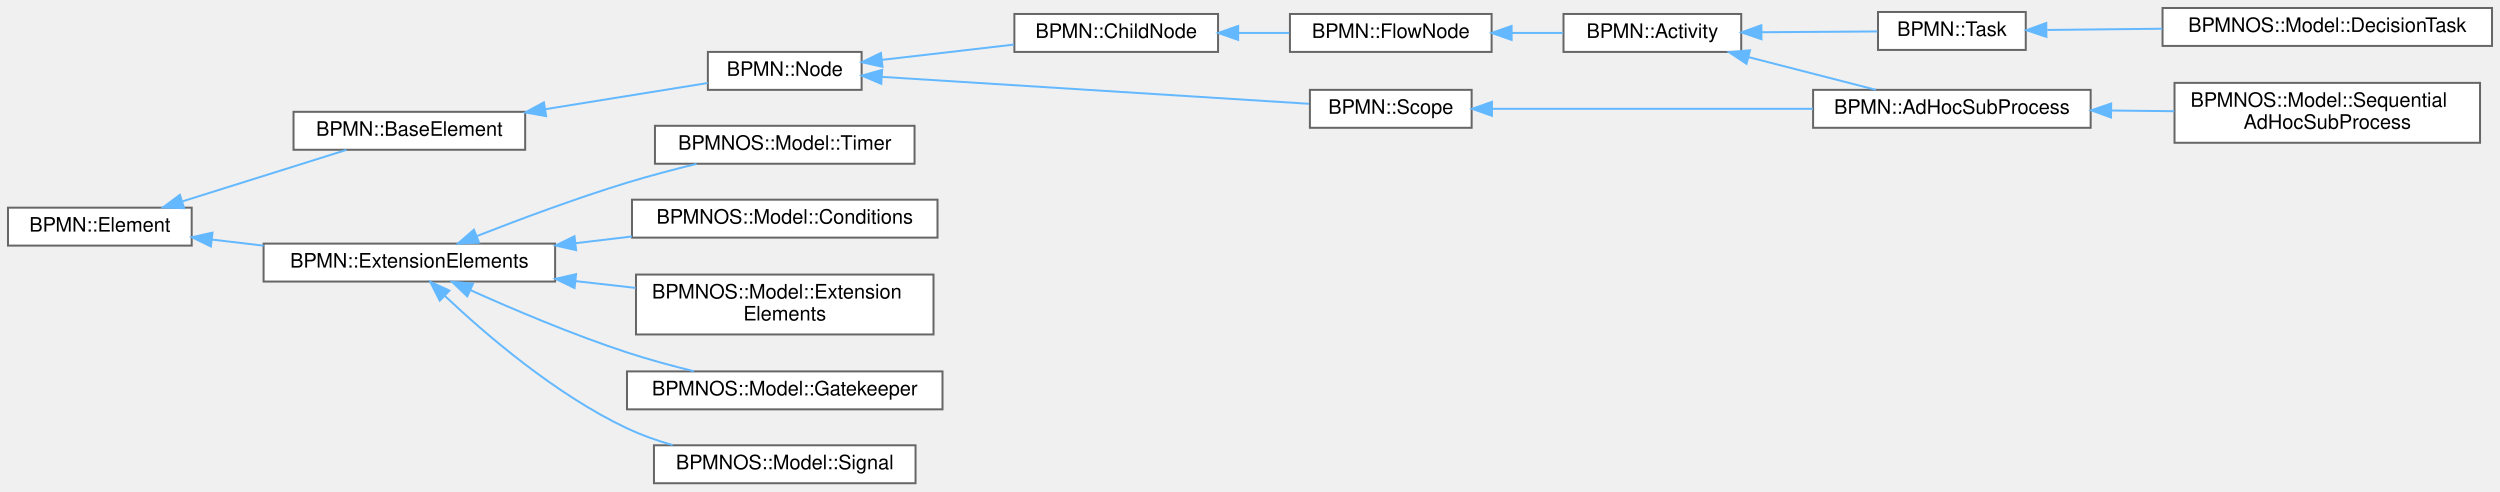
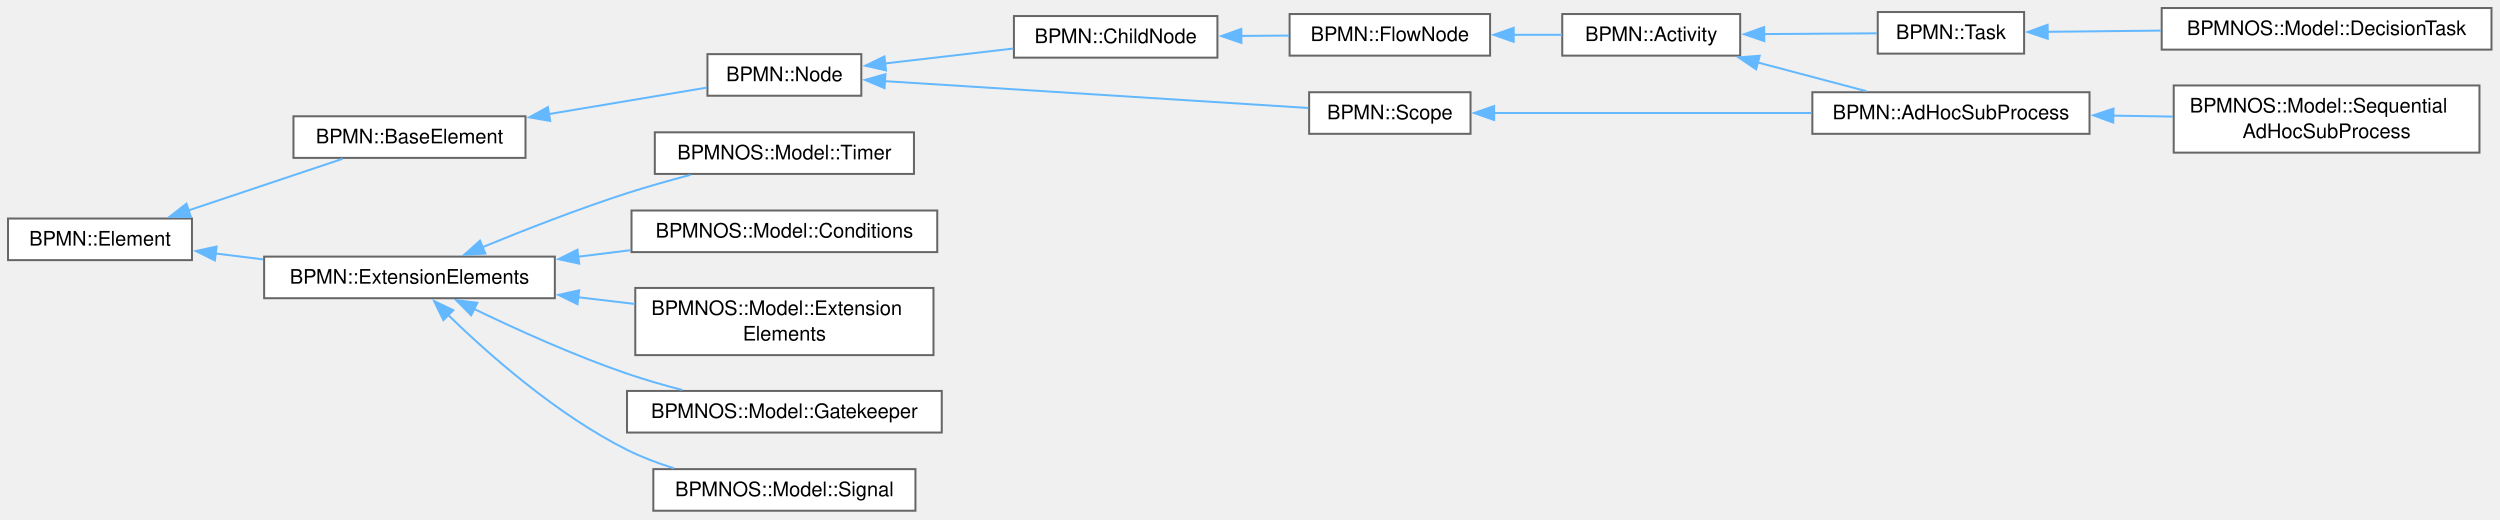
- <svg xmlns="http://www.w3.org/2000/svg" xmlns:xlink="http://www.w3.org/1999/xlink" width="1252pt" height="246pt" viewBox="0.00 0.00 1252.00 246.00">
-   <g id="graph0" class="graph" transform="scale(1 1) rotate(0) translate(4 242)">
+ <svg xmlns="http://www.w3.org/2000/svg" xmlns:xlink="http://www.w3.org/1999/xlink" width="1247pt" height="259pt" viewBox="0.00 0.00 1247.00 259.00">
+   <g id="graph0" class="graph" transform="scale(1 1) rotate(0) translate(4 254.75)">
    <g id="Node000000" class="node">
      <g id="a_Node000000">
        <a target="_parent" xlink:href="https://bpmn-os.github.io/bpmnpp/classBPMN_1_1Element.html" xlink:title=" ">
-           <polygon fill="white" stroke="#666666" points="92,-138 0,-138 0,-119 92,-119 92,-138" />
-           <text text-anchor="middle" x="46" y="-126" font-family="Helvetica,sans-Serif" font-size="10.00">BPMN::Element</text>
+           <polygon fill="white" stroke="#666666" points="91.75,-145.75 0,-145.75 0,-125 91.75,-125 91.75,-145.75" />
+           <text xml:space="preserve" text-anchor="middle" x="45.88" y="-132.25" font-family="Helvetica,sans-Serif" font-size="10.00">BPMN::Element</text>
        </a>
      </g>
    </g>
    <g id="Node000001" class="node">
      <g id="a_Node000001">
        <a target="_parent" xlink:href="https://bpmn-os.github.io/bpmnpp/classBPMN_1_1BaseElement.html" xlink:title=" ">
-           <polygon fill="white" stroke="#666666" points="259,-186 143,-186 143,-167 259,-167 259,-186" />
-           <text text-anchor="middle" x="201" y="-174" font-family="Helvetica,sans-Serif" font-size="10.00">BPMN::BaseElement</text>
+           <polygon fill="white" stroke="#666666" points="258.12,-196.75 142.38,-196.75 142.38,-176 258.12,-176 258.12,-196.75" />
+           <text xml:space="preserve" text-anchor="middle" x="200.25" y="-183.25" font-family="Helvetica,sans-Serif" font-size="10.00">BPMN::BaseElement</text>
        </a>
      </g>
    </g>
    <g id="edge1_Node000000_Node000001" class="edge">
      <g id="a_edge1_Node000000_Node000001">
        <a xlink:title=" ">
-           <path fill="none" stroke="#63b8ff" d="M87.42,-141.18C113.14,-149.25 145.91,-159.53 169.46,-166.92" />
-           <polygon fill="#63b8ff" stroke="#63b8ff" points="88.18,-137.75 77.59,-138.1 86.09,-144.43 88.18,-137.75" />
+           <path fill="none" stroke="#63b8ff" d="M89.99,-149.8C114.45,-157.99 144.57,-168.07 166.98,-175.57" />
+           <polygon fill="#63b8ff" stroke="#63b8ff" points="91.22,-146.53 80.63,-146.67 89,-153.16 91.22,-146.53" />
        </a>
      </g>
    </g>
    <g id="Node000011" class="node">
      <g id="a_Node000011">
        <a target="_parent" xlink:href="https://bpmn-os.github.io/bpmnpp/classBPMN_1_1ExtensionElements.html" xlink:title=" ">
-           <polygon fill="white" stroke="#666666" points="274,-120 128,-120 128,-101 274,-101 274,-120" />
-           <text text-anchor="middle" x="201" y="-108" font-family="Helvetica,sans-Serif" font-size="10.00">BPMN::ExtensionElements</text>
+           <polygon fill="white" stroke="#666666" points="272.75,-126.75 127.75,-126.75 127.75,-106 272.75,-106 272.75,-126.75" />
+           <text xml:space="preserve" text-anchor="middle" x="200.25" y="-113.25" font-family="Helvetica,sans-Serif" font-size="10.00">BPMN::ExtensionElements</text>
        </a>
      </g>
    </g>
    <g id="edge12_Node000000_Node000011" class="edge">
      <g id="a_edge12_Node000000_Node000011">
        <a xlink:title=" ">
-           <path fill="none" stroke="#63b8ff" d="M102.11,-122.02C110.51,-121.03 119.28,-120 127.98,-118.97" />
-           <polygon fill="#63b8ff" stroke="#63b8ff" points="101.6,-118.55 92.08,-123.2 102.42,-125.5 101.6,-118.55" />
+           <path fill="none" stroke="#63b8ff" d="M103.36,-128.33C111.16,-127.36 119.25,-126.35 127.29,-125.35" />
+           <polygon fill="#63b8ff" stroke="#63b8ff" points="103.17,-124.83 93.68,-129.54 104.04,-131.77 103.17,-124.83" />
        </a>
      </g>
    </g>
    <g id="Node000002" class="node">
      <g id="a_Node000002">
        <a target="_parent" xlink:href="https://bpmn-os.github.io/bpmnpp/classBPMN_1_1Node.html" xlink:title=" ">
-           <polygon fill="white" stroke="#666666" points="427.5,-216 350.5,-216 350.5,-197 427.5,-197 427.5,-216" />
-           <text text-anchor="middle" x="389" y="-204" font-family="Helvetica,sans-Serif" font-size="10.00">BPMN::Node</text>
+           <polygon fill="white" stroke="#666666" points="425.62,-227.75 348.88,-227.75 348.88,-207 425.62,-207 425.62,-227.75" />
+           <text xml:space="preserve" text-anchor="middle" x="387.25" y="-214.25" font-family="Helvetica,sans-Serif" font-size="10.00">BPMN::Node</text>
        </a>
      </g>
    </g>
    <g id="edge2_Node000001_Node000002" class="edge">
      <g id="a_edge2_Node000001_Node000002">
        <a xlink:title=" ">
-           <path fill="none" stroke="#63b8ff" d="M269,-187.31C296.4,-191.73 327.08,-196.67 350.43,-200.44" />
-           <polygon fill="#63b8ff" stroke="#63b8ff" points="269.5,-183.84 259.07,-185.7 268.39,-190.75 269.5,-183.84" />
+           <path fill="none" stroke="#63b8ff" d="M269.73,-197.85C296.37,-202.31 325.87,-207.26 348.52,-211.05" />
+           <polygon fill="#63b8ff" stroke="#63b8ff" points="270.45,-194.42 260.01,-196.22 269.29,-201.33 270.45,-194.42" />
        </a>
      </g>
    </g>
    <g id="Node000003" class="node">
      <g id="a_Node000003">
        <a target="_parent" xlink:href="https://bpmn-os.github.io/bpmnpp/classBPMN_1_1ChildNode.html" xlink:title=" ">
-           <polygon fill="white" stroke="#666666" points="606,-235 504,-235 504,-216 606,-216 606,-235" />
-           <text text-anchor="middle" x="555" y="-223" font-family="Helvetica,sans-Serif" font-size="10.00">BPMN::ChildNode</text>
+           <polygon fill="white" stroke="#666666" points="603.25,-246.75 501.75,-246.75 501.75,-226 603.25,-226 603.25,-246.75" />
+           <text xml:space="preserve" text-anchor="middle" x="552.5" y="-233.25" font-family="Helvetica,sans-Serif" font-size="10.00">BPMN::ChildNode</text>
        </a>
      </g>
    </g>
    <g id="edge3_Node000002_Node000003" class="edge">
      <g id="a_edge3_Node000002_Node000003">
        <a xlink:title=" ">
-           <path fill="none" stroke="#63b8ff" d="M437.8,-212.04C458.53,-214.44 482.81,-217.25 503.8,-219.68" />
-           <polygon fill="#63b8ff" stroke="#63b8ff" points="437.96,-208.53 427.62,-210.86 437.16,-215.49 437.96,-208.53" />
+           <path fill="none" stroke="#63b8ff" d="M437.32,-223.09C457.6,-225.45 481.09,-228.18 501.47,-230.55" />
+           <polygon fill="#63b8ff" stroke="#63b8ff" points="437.95,-219.64 427.62,-221.96 437.14,-226.59 437.95,-219.64" />
        </a>
      </g>
    </g>
    <g id="Node000008" class="node">
      <g id="a_Node000008">
        <a target="_parent" xlink:href="https://bpmn-os.github.io/bpmnpp/classBPMN_1_1Scope.html" xlink:title=" ">
-           <polygon fill="white" stroke="#666666" points="733,-197 652,-197 652,-178 733,-178 733,-197" />
-           <text text-anchor="middle" x="692.5" y="-185" font-family="Helvetica,sans-Serif" font-size="10.00">BPMN::Scope</text>
+           <polygon fill="white" stroke="#666666" points="729.5,-208.75 649,-208.75 649,-188 729.5,-188 729.5,-208.75" />
+           <text xml:space="preserve" text-anchor="middle" x="689.25" y="-195.25" font-family="Helvetica,sans-Serif" font-size="10.00">BPMN::Scope</text>
        </a>
      </g>
    </g>
    <g id="edge10_Node000002_Node000008" class="edge">
      <g id="a_edge10_Node000002_Node000008">
        <a xlink:title=" ">
-           <path fill="none" stroke="#63b8ff" d="M437.76,-203.49C496.83,-199.77 596.31,-193.5 651.53,-190.02" />
-           <polygon fill="#63b8ff" stroke="#63b8ff" points="437.34,-200.01 427.58,-204.13 437.78,-207 437.34,-200.01" />
+           <path fill="none" stroke="#63b8ff" d="M437.19,-214.28C496.16,-210.54 594.08,-204.34 648.57,-200.89" />
+           <polygon fill="#63b8ff" stroke="#63b8ff" points="437.21,-210.77 427.45,-214.89 437.65,-217.75 437.21,-210.77" />
        </a>
      </g>
    </g>
    <g id="Node000004" class="node">
      <g id="a_Node000004">
        <a target="_parent" xlink:href="https://bpmn-os.github.io/bpmnpp/classBPMN_1_1FlowNode.html" xlink:title=" ">
-           <polygon fill="white" stroke="#666666" points="743,-235 642,-235 642,-216 743,-216 743,-235" />
-           <text text-anchor="middle" x="692.5" y="-223" font-family="Helvetica,sans-Serif" font-size="10.00">BPMN::FlowNode</text>
+           <polygon fill="white" stroke="#666666" points="739.25,-247.75 639.25,-247.75 639.25,-227 739.25,-227 739.25,-247.75" />
+           <text xml:space="preserve" text-anchor="middle" x="689.25" y="-234.25" font-family="Helvetica,sans-Serif" font-size="10.00">BPMN::FlowNode</text>
        </a>
      </g>
    </g>
    <g id="edge4_Node000003_Node000004" class="edge">
      <g id="a_edge4_Node000003_Node000004">
        <a xlink:title=" ">
-           <path fill="none" stroke="#63b8ff" d="M616.29,-225.5C624.76,-225.5 633.39,-225.5 641.64,-225.5" />
-           <polygon fill="#63b8ff" stroke="#63b8ff" points="616.07,-222 606.07,-225.5 616.07,-229 616.07,-222" />
+           <path fill="none" stroke="#63b8ff" d="M614.92,-236.83C622.96,-236.89 631.12,-236.95 638.93,-237.01" />
+           <polygon fill="#63b8ff" stroke="#63b8ff" points="615.22,-233.33 605.19,-236.76 615.16,-240.33 615.22,-233.33" />
        </a>
      </g>
    </g>
    <g id="Node000005" class="node">
      <g id="a_Node000005">
        <a target="_parent" xlink:href="https://bpmn-os.github.io/bpmnpp/classBPMN_1_1Activity.html" xlink:title=" ">
-           <polygon fill="white" stroke="#666666" points="868,-235 779,-235 779,-216 868,-216 868,-235" />
-           <text text-anchor="middle" x="823.5" y="-223" font-family="Helvetica,sans-Serif" font-size="10.00">BPMN::Activity</text>
+           <polygon fill="white" stroke="#666666" points="864,-247.75 775.25,-247.75 775.25,-227 864,-227 864,-247.75" />
+           <text xml:space="preserve" text-anchor="middle" x="819.62" y="-234.25" font-family="Helvetica,sans-Serif" font-size="10.00">BPMN::Activity</text>
        </a>
      </g>
    </g>
    <g id="edge5_Node000004_Node000005" class="edge">
      <g id="a_edge5_Node000004_Node000005">
        <a xlink:title=" ">
-           <path fill="none" stroke="#63b8ff" d="M753.09,-225.5C761.75,-225.5 770.54,-225.5 778.82,-225.5" />
-           <polygon fill="#63b8ff" stroke="#63b8ff" points="753.01,-222 743.01,-225.5 753.01,-229 753.01,-222" />
+           <path fill="none" stroke="#63b8ff" d="M750.96,-237.38C759.12,-237.38 767.37,-237.38 775.15,-237.38" />
+           <polygon fill="#63b8ff" stroke="#63b8ff" points="751.03,-233.88 741.03,-237.38 751.03,-240.88 751.03,-233.88" />
        </a>
      </g>
    </g>
    <g id="Node000006" class="node">
      <g id="a_Node000006">
        <a target="_parent" xlink:href="https://bpmn-os.github.io/bpmnpp/classBPMN_1_1AdHocSubProcess.html" xlink:title=" ">
-           <polygon fill="white" stroke="#666666" points="1043,-197 904,-197 904,-178 1043,-178 1043,-197" />
-           <text text-anchor="middle" x="973.5" y="-185" font-family="Helvetica,sans-Serif" font-size="10.00">BPMN::AdHocSubProcess</text>
+           <polygon fill="white" stroke="#666666" points="1038.25,-208.75 900,-208.75 900,-188 1038.25,-188 1038.25,-208.75" />
+           <text xml:space="preserve" text-anchor="middle" x="969.12" y="-195.25" font-family="Helvetica,sans-Serif" font-size="10.00">BPMN::AdHocSubProcess</text>
        </a>
      </g>
    </g>
    <g id="edge6_Node000005_Node000006" class="edge">
      <g id="a_edge6_Node000005_Node000006">
        <a xlink:title=" ">
-           <path fill="none" stroke="#63b8ff" d="M871.67,-213.39C892.29,-208.1 916.11,-201.98 935.42,-197.02" />
-           <polygon fill="#63b8ff" stroke="#63b8ff" points="870.66,-210.03 861.85,-215.91 872.4,-216.81 870.66,-210.03" />
+           <path fill="none" stroke="#63b8ff" d="M872.8,-223.58C890.58,-218.88 910.21,-213.69 927,-209.25" />
+           <polygon fill="#63b8ff" stroke="#63b8ff" points="871.95,-220.18 863.18,-226.12 873.74,-226.95 871.95,-220.18" />
        </a>
      </g>
    </g>
    <g id="Node000009" class="node">
      <g id="a_Node000009">
        <a target="_parent" xlink:href="https://bpmn-os.github.io/bpmnpp/classBPMN_1_1Task.html" xlink:title=" ">
-           <polygon fill="white" stroke="#666666" points="1010.5,-236 936.5,-236 936.5,-217 1010.5,-217 1010.5,-236" />
-           <text text-anchor="middle" x="973.5" y="-224" font-family="Helvetica,sans-Serif" font-size="10.00">BPMN::Task</text>
+           <polygon fill="white" stroke="#666666" points="1005.62,-248.75 932.62,-248.75 932.62,-228 1005.62,-228 1005.62,-248.75" />
+           <text xml:space="preserve" text-anchor="middle" x="969.12" y="-235.25" font-family="Helvetica,sans-Serif" font-size="10.00">BPMN::Task</text>
        </a>
      </g>
    </g>
    <g id="edge8_Node000005_Node000009" class="edge">
      <g id="a_edge8_Node000005_Node000009">
        <a xlink:title=" ">
-           <path fill="none" stroke="#63b8ff" d="M878.26,-225.86C897.52,-225.99 918.76,-226.14 936.19,-226.25" />
-           <polygon fill="#63b8ff" stroke="#63b8ff" points="878.13,-222.36 868.1,-225.79 878.08,-229.36 878.13,-222.36" />
+           <path fill="none" stroke="#63b8ff" d="M875.92,-237.75C894.72,-237.88 915.23,-238.02 932.13,-238.13" />
+           <polygon fill="#63b8ff" stroke="#63b8ff" points="876.02,-234.25 865.99,-237.68 875.97,-241.25 876.02,-234.25" />
        </a>
      </g>
    </g>
    <g id="Node000007" class="node">
      <g id="a_Node000007">
        <a xlink:href="classBPMNOS_1_1Model_1_1SequentialAdHocSubProcess.html" target="_top" xlink:title="Class representing adhoc subprocesses with sequential ordering.">
-           <polygon fill="white" stroke="#666666" points="1238,-200.5 1085,-200.5 1085,-170.5 1238,-170.5 1238,-200.5" />
-           <text text-anchor="start" x="1093" y="-188.5" font-family="Helvetica,sans-Serif" font-size="10.00">BPMNOS::Model::Sequential</text>
-           <text text-anchor="middle" x="1161.5" y="-177.5" font-family="Helvetica,sans-Serif" font-size="10.00">AdHocSubProcess</text>
+           <polygon fill="white" stroke="#666666" points="1232.75,-212.12 1080.25,-212.12 1080.25,-178.62 1232.75,-178.62 1232.75,-212.12" />
+           <text xml:space="preserve" text-anchor="start" x="1088.25" y="-198.62" font-family="Helvetica,sans-Serif" font-size="10.00">BPMNOS::Model::Sequential</text>
+           <text xml:space="preserve" text-anchor="middle" x="1156.5" y="-185.88" font-family="Helvetica,sans-Serif" font-size="10.00">AdHocSubProcess</text>
        </a>
      </g>
    </g>
    <g id="edge7_Node000006_Node000007" class="edge">
      <g id="a_edge7_Node000006_Node000007">
        <a xlink:title=" ">
-           <path fill="none" stroke="#63b8ff" d="M1053.52,-186.65C1063.9,-186.54 1074.53,-186.42 1084.85,-186.31" />
-           <polygon fill="#63b8ff" stroke="#63b8ff" points="1053.19,-183.15 1043.23,-186.76 1053.27,-190.15 1053.19,-183.15" />
+           <path fill="none" stroke="#63b8ff" d="M1050.08,-197.08C1059.94,-196.92 1070,-196.76 1079.79,-196.6" />
+           <polygon fill="#63b8ff" stroke="#63b8ff" points="1050.08,-193.58 1040.14,-197.24 1050.19,-200.58 1050.08,-193.58" />
        </a>
      </g>
    </g>
    <g id="Node000010" class="node">
      <g id="a_Node000010">
        <a xlink:href="classBPMNOS_1_1Model_1_1DecisionTask.html" target="_top" xlink:title="Class representing a task in which one or more choices have to be made.">
-           <polygon fill="white" stroke="#666666" points="1244,-238 1079,-238 1079,-219 1244,-219 1244,-238" />
-           <text text-anchor="middle" x="1161.5" y="-226" font-family="Helvetica,sans-Serif" font-size="10.00">BPMNOS::Model::DecisionTask</text>
+           <polygon fill="white" stroke="#666666" points="1238.75,-250.75 1074.25,-250.75 1074.25,-230 1238.75,-230 1238.75,-250.75" />
+           <text xml:space="preserve" text-anchor="middle" x="1156.5" y="-237.25" font-family="Helvetica,sans-Serif" font-size="10.00">BPMNOS::Model::DecisionTask</text>
        </a>
      </g>
    </g>
    <g id="edge9_Node000009_Node000010" class="edge">
      <g id="a_edge9_Node000009_Node000010">
        <a xlink:title=" ">
-           <path fill="none" stroke="#63b8ff" d="M1021.28,-227C1038.75,-227.19 1059.15,-227.41 1078.86,-227.62" />
-           <polygon fill="#63b8ff" stroke="#63b8ff" points="1020.84,-223.5 1010.8,-226.89 1020.77,-230.5 1020.84,-223.5" />
+           <path fill="none" stroke="#63b8ff" d="M1017.29,-238.88C1034.48,-239.07 1054.46,-239.28 1073.79,-239.49" />
+           <polygon fill="#63b8ff" stroke="#63b8ff" points="1017.42,-235.39 1007.38,-238.78 1017.34,-242.38 1017.42,-235.39" />
        </a>
      </g>
    </g>
    <g id="edge11_Node000008_Node000006" class="edge">
      <g id="a_edge11_Node000008_Node000006">
        <a xlink:title=" ">
-           <path fill="none" stroke="#63b8ff" d="M743.22,-187.5C787.96,-187.5 854.12,-187.5 903.89,-187.5" />
-           <polygon fill="#63b8ff" stroke="#63b8ff" points="743.18,-184 733.18,-187.5 743.18,-191 743.18,-184" />
+           <path fill="none" stroke="#63b8ff" d="M741.17,-198.38C785.62,-198.38 850.5,-198.38 899.52,-198.38" />
+           <polygon fill="#63b8ff" stroke="#63b8ff" points="741.28,-194.88 731.28,-198.38 741.28,-201.88 741.28,-194.88" />
        </a>
      </g>
    </g>
    <g id="Node000012" class="node">
      <g id="a_Node000012">
        <a xlink:href="classBPMNOS_1_1Model_1_1Conditions.html" target="_top" xlink:title="Class holding extension elements representing conditions for sequence flows and conditional events.">
-           <polygon fill="white" stroke="#666666" points="465.5,-142 312.5,-142 312.5,-123 465.5,-123 465.5,-142" />
-           <text text-anchor="middle" x="389" y="-130" font-family="Helvetica,sans-Serif" font-size="10.00">BPMNOS::Model::Conditions</text>
+           <polygon fill="white" stroke="#666666" points="463.5,-149.75 311,-149.75 311,-129 463.5,-129 463.5,-149.75" />
+           <text xml:space="preserve" text-anchor="middle" x="387.25" y="-136.25" font-family="Helvetica,sans-Serif" font-size="10.00">BPMNOS::Model::Conditions</text>
        </a>
      </g>
    </g>
    <g id="edge13_Node000011_Node000012" class="edge">
      <g id="a_edge13_Node000011_Node000012">
        <a xlink:title=" ">
-           <path fill="none" stroke="#63b8ff" d="M284.28,-120.23C293.66,-121.34 303.19,-122.47 312.48,-123.57" />
-           <polygon fill="#63b8ff" stroke="#63b8ff" points="284.52,-116.74 274.18,-119.04 283.7,-123.69 284.52,-116.74" />
+           <path fill="none" stroke="#63b8ff" d="M284.39,-126.71C293.09,-127.79 301.91,-128.89 310.52,-129.96" />
+           <polygon fill="#63b8ff" stroke="#63b8ff" points="284.9,-123.25 274.54,-125.49 284.03,-130.19 284.9,-123.25" />
        </a>
      </g>
    </g>
    <g id="Node000013" class="node">
      <g id="a_Node000013">
        <a xlink:href="classBPMNOS_1_1Model_1_1ExtensionElements.html" target="_top" xlink:title="Class holding extension elements representing execution data for nodes.">
-           <polygon fill="white" stroke="#666666" points="463.5,-104.5 314.5,-104.5 314.5,-74.5 463.5,-74.5 463.5,-104.5" />
-           <text text-anchor="start" x="322.5" y="-92.5" font-family="Helvetica,sans-Serif" font-size="10.00">BPMNOS::Model::Extension</text>
-           <text text-anchor="middle" x="389" y="-81.5" font-family="Helvetica,sans-Serif" font-size="10.00">Elements</text>
+           <polygon fill="white" stroke="#666666" points="461.62,-111.12 312.88,-111.12 312.88,-77.62 461.62,-77.62 461.62,-111.12" />
+           <text xml:space="preserve" text-anchor="start" x="320.88" y="-97.62" font-family="Helvetica,sans-Serif" font-size="10.00">BPMNOS::Model::Extension</text>
+           <text xml:space="preserve" text-anchor="middle" x="387.25" y="-84.88" font-family="Helvetica,sans-Serif" font-size="10.00">Elements</text>
        </a>
      </g>
    </g>
    <g id="edge14_Node000011_Node000013" class="edge">
      <g id="a_edge14_Node000011_Node000013">
        <a xlink:title=" ">
-           <path fill="none" stroke="#63b8ff" d="M284.15,-101.22C294.2,-100.09 304.42,-98.94 314.33,-97.82" />
-           <polygon fill="#63b8ff" stroke="#63b8ff" points="283.72,-97.75 274.18,-102.35 284.51,-104.71 283.72,-97.75" />
+           <path fill="none" stroke="#63b8ff" d="M284.43,-106.48C293.85,-105.36 303.39,-104.23 312.67,-103.13" />
+           <polygon fill="#63b8ff" stroke="#63b8ff" points="284.06,-103 274.54,-107.66 284.89,-109.95 284.06,-103" />
        </a>
      </g>
    </g>
    <g id="Node000014" class="node">
      <g id="a_Node000014">
        <a xlink:href="classBPMNOS_1_1Model_1_1Gatekeeper.html" target="_top" xlink:title="Class holding extension elements representing gatekeeper conditions for sequence flows.">
-           <polygon fill="white" stroke="#666666" points="468,-56 310,-56 310,-37 468,-37 468,-56" />
-           <text text-anchor="middle" x="389" y="-44" font-family="Helvetica,sans-Serif" font-size="10.00">BPMNOS::Model::Gatekeeper</text>
+           <polygon fill="white" stroke="#666666" points="465.75,-59.75 308.75,-59.75 308.75,-39 465.75,-39 465.75,-59.75" />
+           <text xml:space="preserve" text-anchor="middle" x="387.25" y="-46.25" font-family="Helvetica,sans-Serif" font-size="10.00">BPMNOS::Model::Gatekeeper</text>
        </a>
      </g>
    </g>
    <g id="edge15_Node000011_Node000014" class="edge">
      <g id="a_edge15_Node000011_Node000014">
        <a xlink:title=" ">
-           <path fill="none" stroke="#63b8ff" d="M231.56,-96.71C253.01,-87.08 282.88,-74.39 310,-65.5 320.73,-61.98 332.48,-58.79 343.52,-56.07" />
-           <polygon fill="#63b8ff" stroke="#63b8ff" points="230,-93.58 222.34,-100.9 232.9,-99.95 230,-93.58" />
+           <path fill="none" stroke="#63b8ff" d="M232.52,-100.62C253.65,-90.42 282.41,-77.4 308.75,-68.38 317.53,-65.37 327.02,-62.63 336.25,-60.23" />
+           <polygon fill="#63b8ff" stroke="#63b8ff" points="231.02,-97.46 223.57,-105 234.09,-103.74 231.02,-97.46" />
        </a>
      </g>
    </g>
    <g id="Node000015" class="node">
      <g id="a_Node000015">
        <a xlink:href="classBPMNOS_1_1Model_1_1Signal.html" target="_top" xlink:title="Class holding extension elements representing the definition of signal events.">
-           <polygon fill="white" stroke="#666666" points="454.5,-19 323.5,-19 323.5,0 454.5,0 454.5,-19" />
-           <text text-anchor="middle" x="389" y="-7" font-family="Helvetica,sans-Serif" font-size="10.00">BPMNOS::Model::Signal</text>
+           <polygon fill="white" stroke="#666666" points="452.62,-20.75 321.88,-20.75 321.88,0 452.62,0 452.62,-20.75" />
+           <text xml:space="preserve" text-anchor="middle" x="387.25" y="-7.25" font-family="Helvetica,sans-Serif" font-size="10.00">BPMNOS::Model::Signal</text>
        </a>
      </g>
    </g>
    <g id="edge16_Node000011_Node000015" class="edge">
      <g id="a_edge16_Node000011_Node000015">
        <a xlink:title=" ">
-           <path fill="none" stroke="#63b8ff" d="M218.82,-93.79C238.84,-74.86 274.1,-44.45 310,-27.5 317.16,-24.12 325,-21.35 332.86,-19.09" />
-           <polygon fill="#63b8ff" stroke="#63b8ff" points="216.22,-91.43 211.45,-100.89 221.08,-96.47 216.22,-91.43" />
+           <path fill="none" stroke="#63b8ff" d="M219.42,-97.75C239.53,-78.18 273.74,-47.88 308.75,-30.38 316.08,-26.71 324.15,-23.67 332.23,-21.16" />
+           <polygon fill="#63b8ff" stroke="#63b8ff" points="217.17,-95.05 212.54,-104.58 222.1,-100.02 217.17,-95.05" />
        </a>
      </g>
    </g>
    <g id="Node000016" class="node">
      <g id="a_Node000016">
        <a xlink:href="classBPMNOS_1_1Model_1_1Timer.html" target="_top" xlink:title="Class holding extension elements representing the trigger of timer events.">
-           <polygon fill="white" stroke="#666666" points="454,-179 324,-179 324,-160 454,-160 454,-179" />
-           <text text-anchor="middle" x="389" y="-167" font-family="Helvetica,sans-Serif" font-size="10.00">BPMNOS::Model::Timer</text>
+           <polygon fill="white" stroke="#666666" points="451.88,-188.75 322.62,-188.75 322.62,-168 451.88,-168 451.88,-188.75" />
+           <text xml:space="preserve" text-anchor="middle" x="387.25" y="-175.25" font-family="Helvetica,sans-Serif" font-size="10.00">BPMNOS::Model::Timer</text>
        </a>
      </g>
    </g>
    <g id="edge17_Node000011_Node000016" class="edge">
      <g id="a_edge17_Node000011_Node000016">
        <a xlink:title=" ">
-           <path fill="none" stroke="#63b8ff" d="M234.84,-123.79C256.07,-132.1 284.42,-142.67 310,-150.5 321.2,-153.92 333.44,-157.15 344.84,-159.93" />
-           <polygon fill="#63b8ff" stroke="#63b8ff" points="235.91,-120.45 225.33,-120.03 233.34,-126.96 235.91,-120.45" />
+           <path fill="none" stroke="#63b8ff" d="M236.7,-131.46C257.47,-139.99 284.35,-150.49 308.75,-158.38 318.93,-161.66 330,-164.78 340.5,-167.54" />
+           <polygon fill="#63b8ff" stroke="#63b8ff" points="238.11,-128.26 227.54,-127.66 235.43,-134.73 238.11,-128.26" />
        </a>
      </g>
    </g>
  </g>
</svg>
